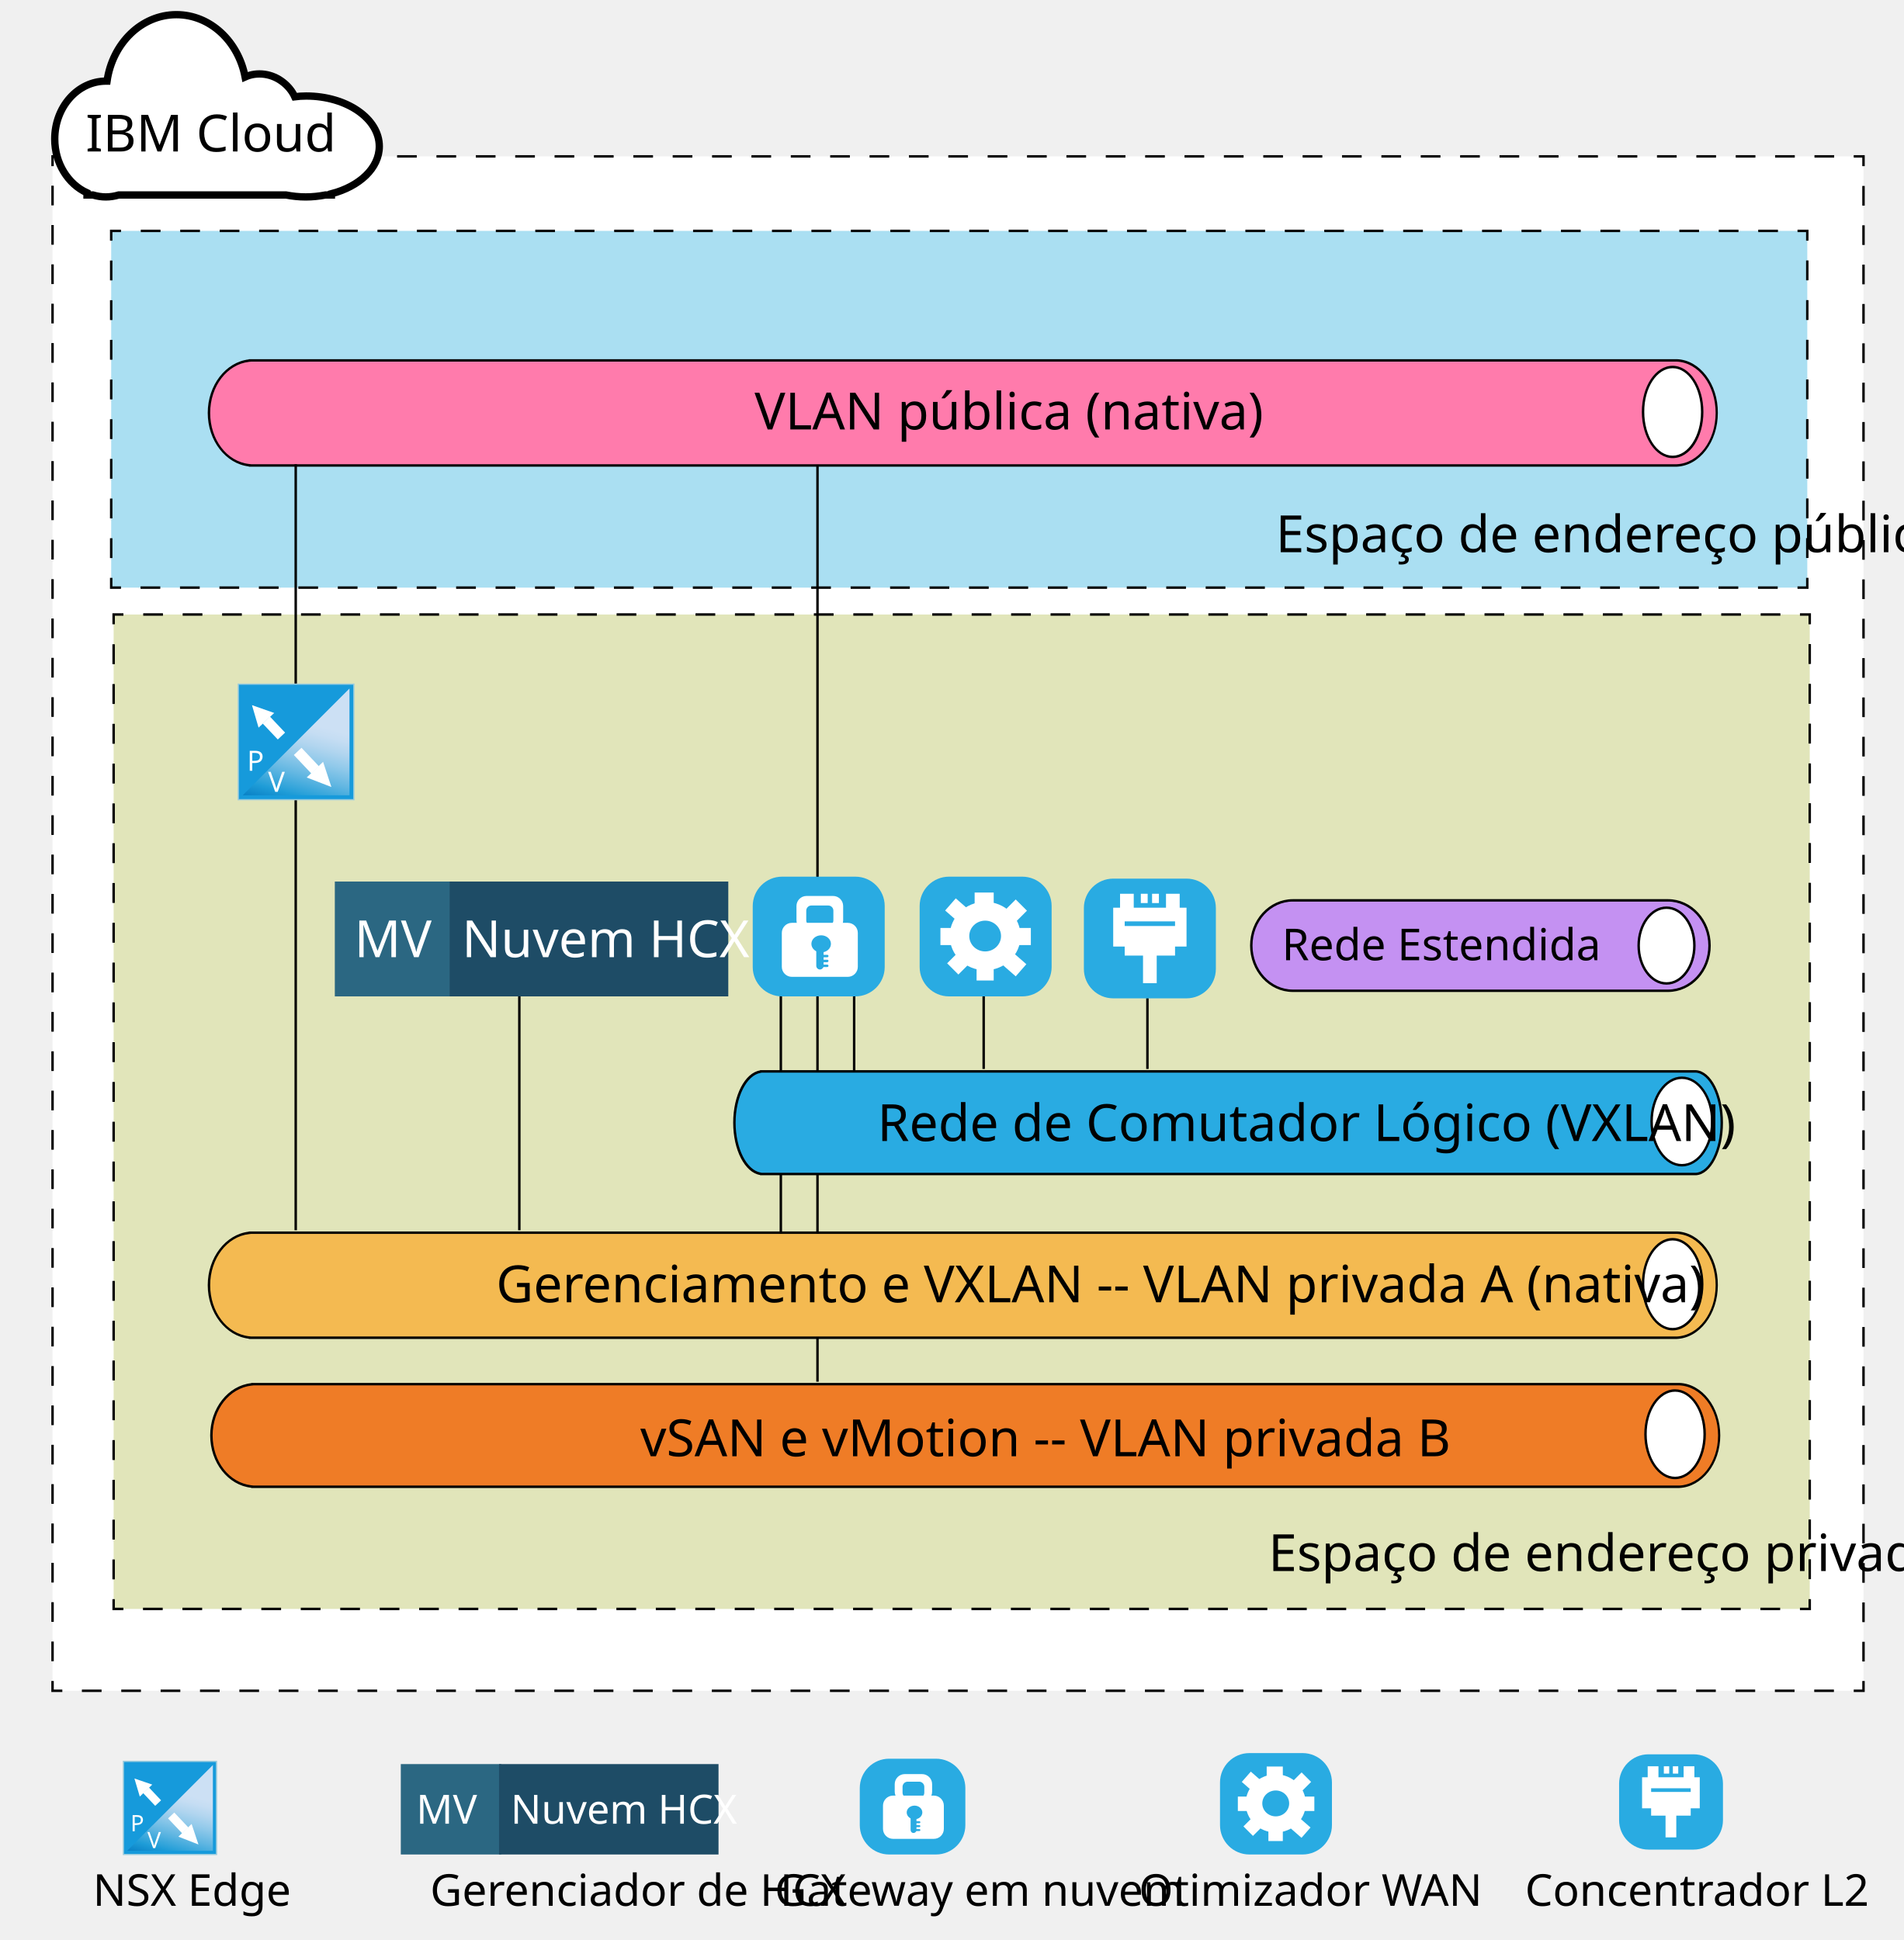
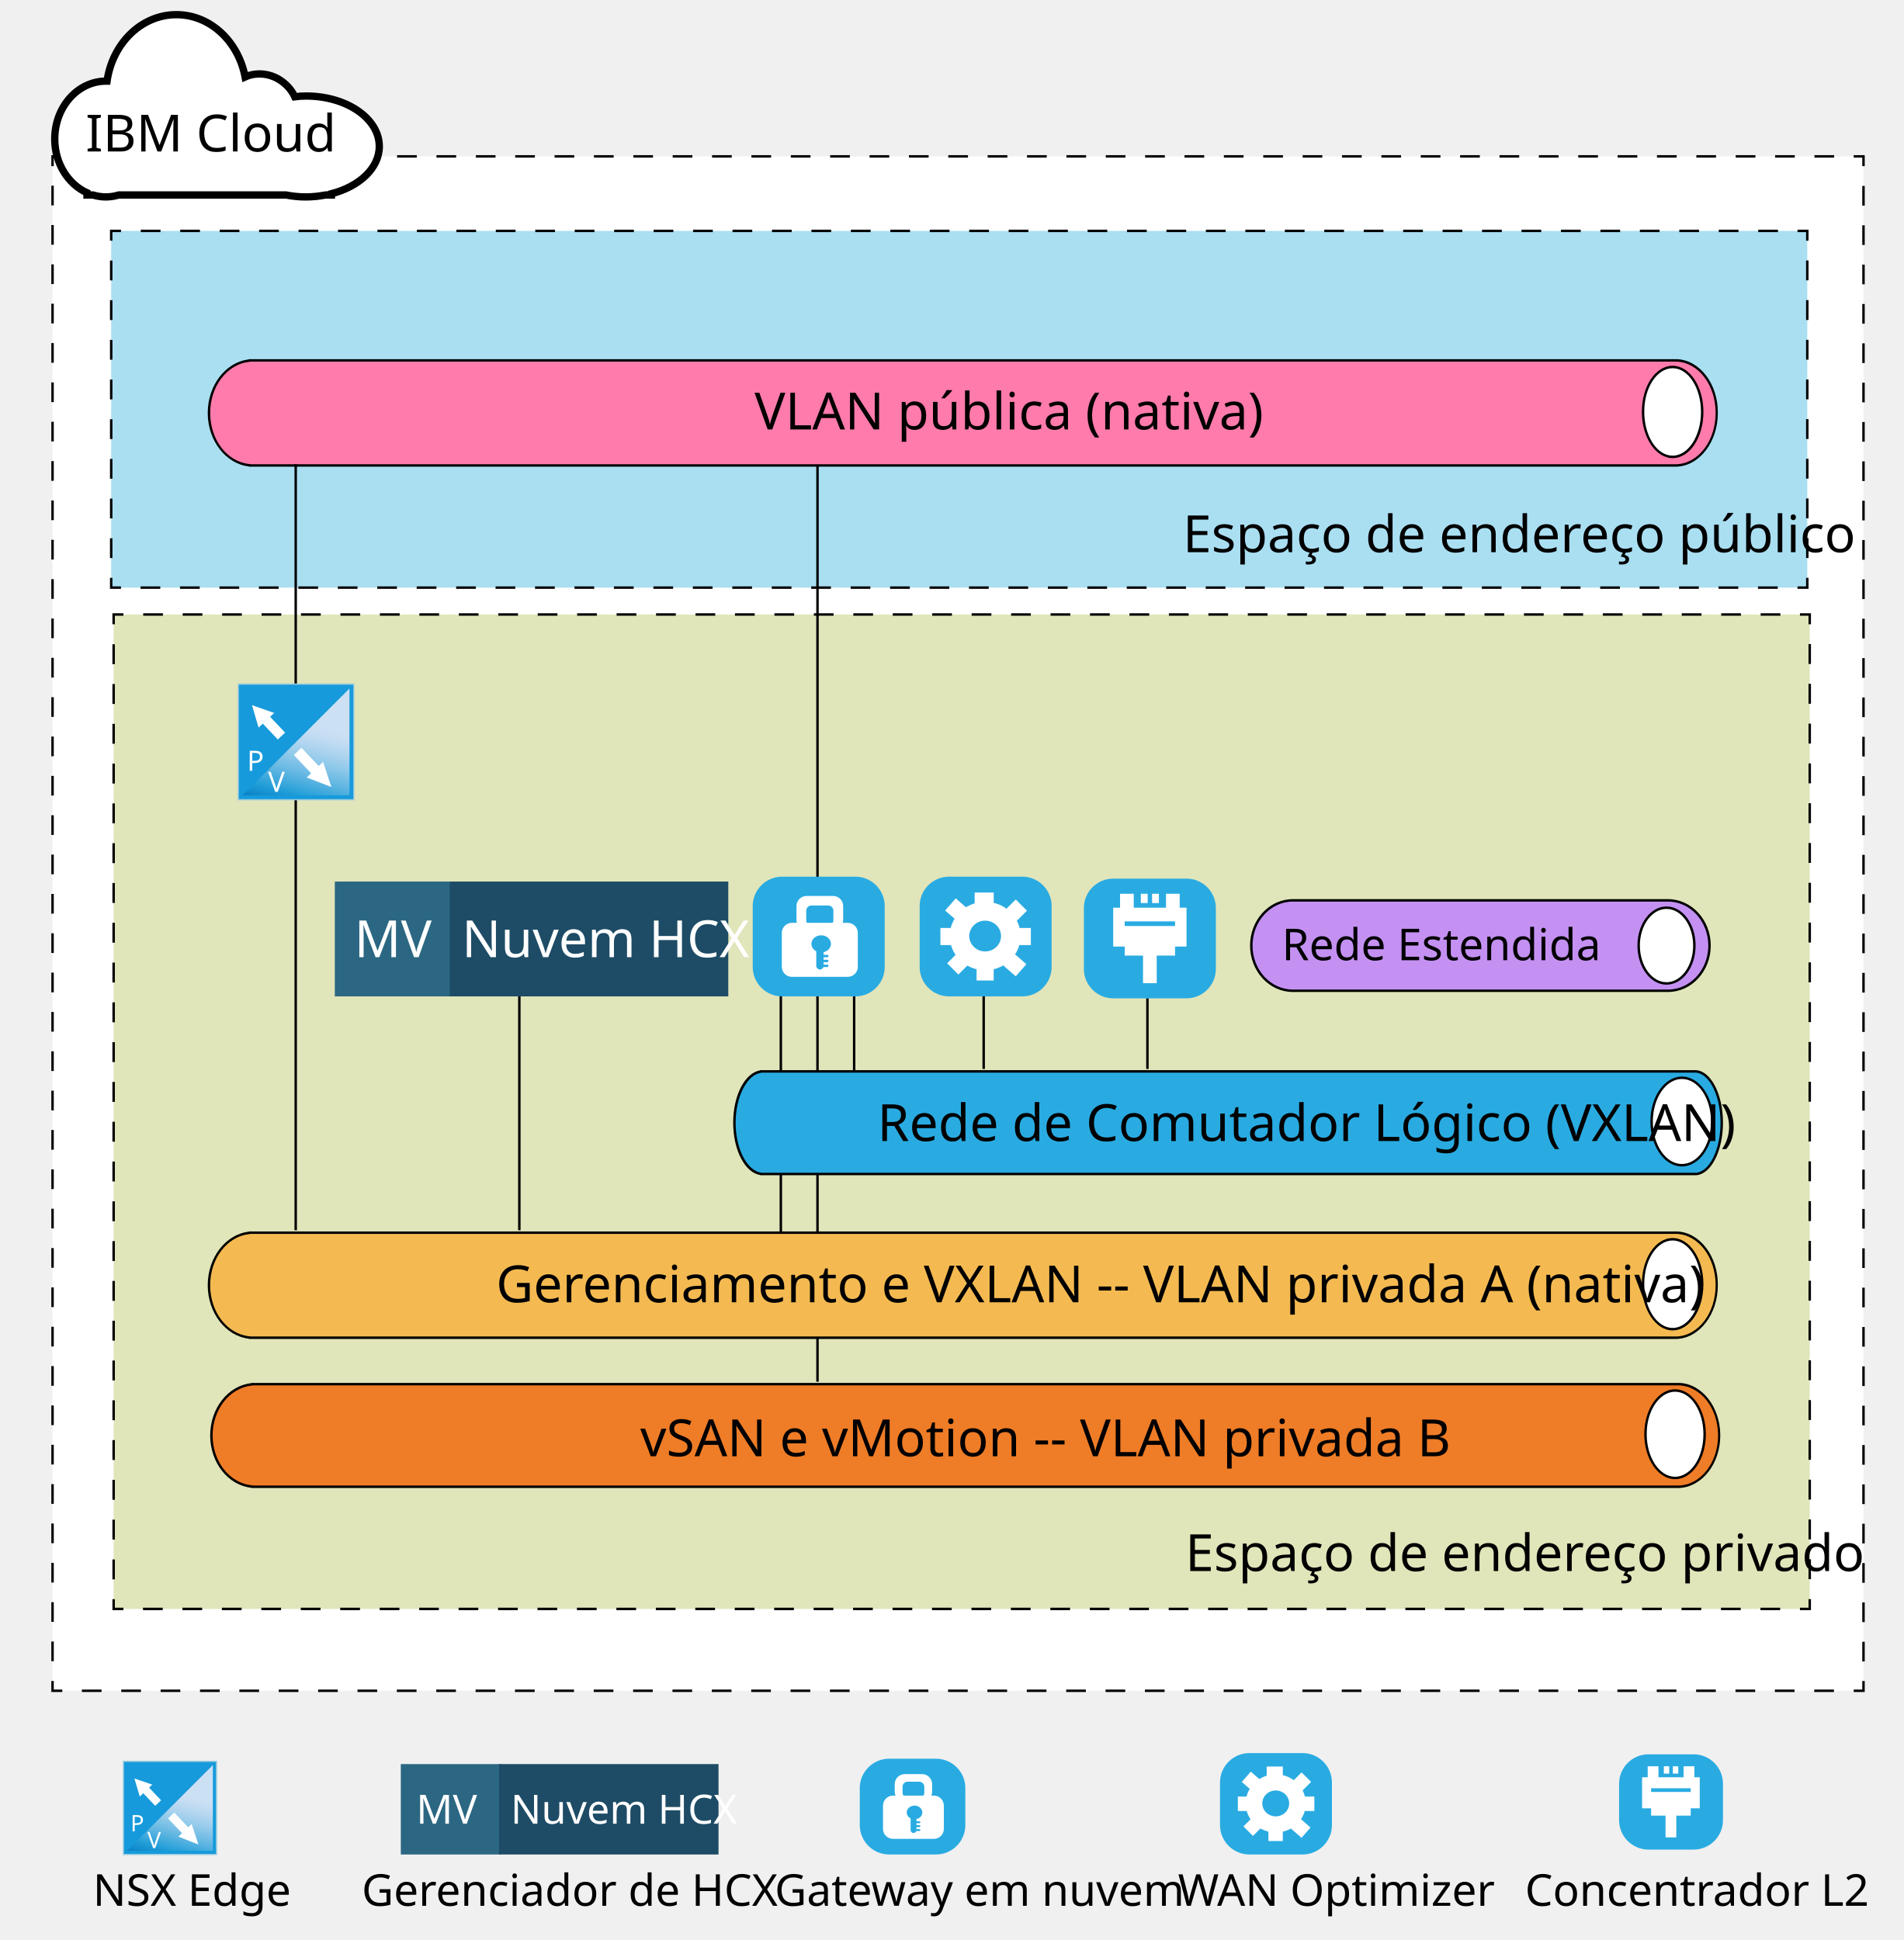
<svg xmlns="http://www.w3.org/2000/svg" version="1.1" x="0px" y="0px" viewBox="0 0 779 794" style="enable-background:new 0 0 779 794;" xml:space="preserve">
  <style type="text/css">
	.st0{fill:#FFFFFF;}
	.st1{fill:none;stroke:#000000;stroke-miterlimit:10;}
	.st2{fill:none;stroke:#000000;stroke-miterlimit:10;stroke-dasharray:8.055,8.055;}
	.st3{fill:none;stroke:#000000;stroke-miterlimit:10;stroke-dasharray:8.052,8.052;}
	.st4{fill:#AADFF2;}
	.st5{fill:none;stroke:#000000;stroke-miterlimit:10;stroke-dasharray:8.071,8.071;}
	.st6{fill:none;stroke:#000000;stroke-miterlimit:10;stroke-dasharray:8.118,8.118;}
	.st7{font-family:'MyriadPro-Regular';}
	.st8{font-size:21px;}
	.st9{fill:#E1E5BA;}
	.st10{fill:none;stroke:#000000;stroke-miterlimit:10;stroke-dasharray:8.143,8.143;}
	.st11{fill:#FFFFFF;stroke:#000000;stroke-width:3;stroke-miterlimit:10;}
	.st12{fill:#FF7BAC;}
	.st13{font-family:'IBMPlexSans';}
	.st14{fill:#29ABE2;}
	.st15{font-size:18px;}
	.st16{fill:#EF7C26;}
	.st17{fill:#C491F2;stroke:#000000;stroke-miterlimit:10;}
	.st18{fill:#FFFFFF;stroke:#000000;stroke-miterlimit:10;}
	.st19{fill:#F4BA51;}
	.st20{fill:#169ADB;stroke:#9BCCDD;stroke-width:0.5;stroke-miterlimit:10;}
	.st21{fill:url(#SVGID_1_);}
	.st22{font-size:11.465px;}
	.st23{fill:url(#SVGID_2_);}
	.st24{font-size:9.228px;}
	.st25{fill:#2B6782;}
	.st26{fill:#1E4C66;}
	.st27{font-size:16.532px;}
</style>
  <g id="Outter_dash_rectangle">
    <g>
      <rect x="21.5" y="64" class="st0" width="741" height="628" />
      <g>
        <polyline class="st1" points="762.5,688 762.5,692 758.5,692    " />
        <line class="st2" x1="750.4" y1="692" x2="29.5" y2="692" />
        <polyline class="st1" points="25.5,692 21.5,692 21.5,688    " />
        <line class="st3" x1="21.5" y1="679.9" x2="21.5" y2="72" />
        <polyline class="st1" points="21.5,68 21.5,64 25.5,64    " />
        <line class="st2" x1="33.6" y1="64" x2="754.5" y2="64" />
        <polyline class="st1" points="758.5,64 762.5,64 762.5,68    " />
        <line class="st3" x1="762.5" y1="76.1" x2="762.5" y2="684" />
      </g>
    </g>
  </g>
  <g id="Public_address_space_rectangle">
    <g>
      <rect x="45.5" y="94.5" class="st4" width="694" height="146" />
      <g>
        <polyline class="st1" points="739.5,236.5 739.5,240.5 735.5,240.5    " />
        <line class="st5" x1="727.4" y1="240.5" x2="53.5" y2="240.5" />
        <polyline class="st1" points="49.5,240.5 45.5,240.5 45.5,236.5    " />
        <line class="st6" x1="45.5" y1="228.4" x2="45.5" y2="102.6" />
        <polyline class="st1" points="45.5,98.5 45.5,94.5 49.5,94.5    " />
        <line class="st5" x1="57.6" y1="94.5" x2="731.5" y2="94.5" />
        <polyline class="st1" points="735.5,94.5 739.5,94.5 739.5,98.5    " />
        <line class="st6" x1="739.5" y1="106.6" x2="739.5" y2="232.4" />
      </g>
    </g>
-     <text transform="matrix(1 0 0 1 522 226)" class="st7 st8">Espaço de endereço público</text>
+     <text transform="matrix(1 0 0 1 484 226)" class="st7 st8">Espaço de endereço público</text>
  </g>
  <g id="Private_address_space_rectangle">
    <g>
      <rect x="46.5" y="251.5" class="st9" width="694" height="407" />
      <g>
        <polyline class="st1" points="740.5,654.5 740.5,658.5 736.5,658.5    " />
        <line class="st5" x1="728.4" y1="658.5" x2="54.5" y2="658.5" />
        <polyline class="st1" points="50.5,658.5 46.5,658.5 46.5,654.5    " />
        <line class="st10" x1="46.5" y1="646.4" x2="46.5" y2="259.6" />
        <polyline class="st1" points="46.5,255.5 46.5,251.5 50.5,251.5    " />
        <line class="st5" x1="58.6" y1="251.5" x2="732.5" y2="251.5" />
        <polyline class="st1" points="736.5,251.5 740.5,251.5 740.5,255.5    " />
        <line class="st10" x1="740.5" y1="263.6" x2="740.5" y2="650.4" />
      </g>
    </g>
-     <text transform="matrix(1 0 0 1 519 643)" class="st7 st8">Espaço de endereço privado</text>
+     <text transform="matrix(1 0 0 1 485 643)" class="st7 st8">Espaço de endereço privado</text>
  </g>
  <g id="ibm_cloud">
    <g>
      <path class="st11" d="M155.2,59.9c0-11.4-13.4-20.6-29.9-20.6c-1.6,0-3.2,0.1-4.7,0.3c-1-2.2-2.6-4.2-4.6-5.8    c-4.7-3.8-10.8-4.5-15.7-2.3C97.5,16.9,86,6,72.2,6C57.8,6,46,17.8,43.8,33.2c-0.1,0-0.2,0-0.4,0c-11.6,0-21,10.6-21,23.7    c0,10,5.5,18.5,13.2,22v0.9h2.4c1.7,0.5,3.5,0.8,5.3,0.8c1.8,0,3.6-0.3,5.3-0.8h68.4c2.6,0.5,5.3,0.8,8.1,0.8    c2.8,0,5.5-0.3,8.1-0.8h2.4v-0.5C147.1,76.3,155.2,68.8,155.2,59.9z" />
      <text transform="matrix(1 0 0 1 35 62)" class="st7 st8">IBM Cloud</text>
    </g>
  </g>
  <g id="lines">
</g>
  <g id="pubic_VLAN_native">
    <g>
      <g>
        <g>
          <g>
            <path class="st12" d="M102.3,190.5L102.3,190.5l-0.4-0.1c-9.3-1.1-16.4-10.3-16.4-21.4s7-20.3,16.4-21.4l0.4-0.1v-0.1h583.6       l0.2,0c9.2,0.4,16.4,9.8,16.4,21.5s-7.2,21.1-16.4,21.5l-0.4,0H102.3z" />
            <path d="M685.7,148l0.4,0c8.9,0.4,15.9,9.6,15.9,21s-7,20.6-15.9,21l-0.3,0h-583l-0.9-0.1c-9.1-1-15.9-10-15.9-20.9       s6.9-19.9,15.9-20.9l0.9-0.1H685.7 M686.2,147H101.8v0.1C92.4,148.2,85,157.6,85,169c0,11.4,7.4,20.8,16.8,21.9v0.1h584.3v0       c9.3-0.4,16.8-10.1,16.8-22C703,157.1,695.5,147.4,686.2,147L686.2,147L686.2,147z" />
          </g>
          <g>
            <path class="st0" d="M684.4,186.9c-6.7,0-12.1-8.2-12.1-18.4c0-10.1,5.4-18.4,12.1-18.4s12.1,8.2,12.1,18.4       C696.5,178.7,691,186.9,684.4,186.9z" />
            <path d="M684.4,150.7c6.4,0,11.6,8,11.6,17.9c0,9.8-5.2,17.9-11.6,17.9s-11.6-8-11.6-17.9C672.7,158.7,678,150.7,684.4,150.7        M684.4,149.7c-7,0-12.6,8.4-12.6,18.9c0,10.4,5.7,18.9,12.6,18.9c7,0,12.6-8.4,12.6-18.9C697,158.1,691.3,149.7,684.4,149.7       L684.4,149.7z" />
          </g>
        </g>
      </g>
      <text transform="matrix(1 0 0 1 308.75 175.75)" class="st13 st8">VLAN pública (nativa)</text>
    </g>
  </g>
  <g id="security_lock_icon">
    <g>
      <line class="st1" x1="334.5" y1="190.5" x2="334.5" y2="565.5" />
      <line class="st1" x1="319.5" y1="407.5" x2="319.5" y2="504.5" />
      <line class="st1" x1="349.5" y1="407.5" x2="349.5" y2="438.5" />
      <g>
        <path class="st14" d="M350,407.8h-30c-6.6,0-12-5.4-12-12v-25c0-6.6,5.4-12,12-12h30c6.6,0,12,5.4,12,12v25     C362,402.4,356.6,407.8,350,407.8z" />
        <g>
          <g>
            <path class="st0" d="M340.9,380.8h-10.9c-2.2,0-4.1-1.8-4.1-4.1v-5.9c0-2.2,1.8-4.1,4.1-4.1h10.9c2.2,0,4.1,1.8,4.1,4.1v5.9       C345,378.9,343.2,380.8,340.9,380.8z" />
            <path class="st14" d="M338.9,378.8h-6.9c-1.1,0-2.1-0.9-2.1-2.1v-4c0-1.1,0.9-2.1,2.1-2.1h6.9c1.1,0,2.1,0.9,2.1,2.1v4       C341,377.8,340.1,378.8,338.9,378.8z" />
            <path class="st0" d="M346.9,399.8h-22.9c-2.2,0-4.1-1.8-4.1-4.1v-13.9c0-2.2,1.8-4.1,4.1-4.1h22.9c2.2,0,4.1,1.8,4.1,4.1v13.9       C351,397.9,349.2,399.8,346.9,399.8z" />
          </g>
          <g>
            <ellipse class="st14" cx="336" cy="386.3" rx="4" ry="3.5" />
            <path class="st14" d="M335.5,396.8L335.5,396.8c-0.8,0-1.5-0.7-1.5-1.5v-7c0-0.8,0.7-1.5,1.5-1.5l0,0c0.8,0,1.5,0.7,1.5,1.5v7       C337,396.1,336.3,396.8,335.5,396.8z" />
            <path class="st14" d="M338.5,391.8h-2c-0.3,0-0.5-0.2-0.5-0.5l0,0c0-0.3,0.2-0.5,0.5-0.5h2c0.3,0,0.5,0.2,0.5,0.5l0,0       C339,391.5,338.8,391.8,338.5,391.8z" />
            <path class="st14" d="M338.5,393.8h-2c-0.3,0-0.5-0.2-0.5-0.5l0,0c0-0.3,0.2-0.5,0.5-0.5h2c0.3,0,0.5,0.2,0.5,0.5l0,0       C339,393.5,338.8,393.8,338.5,393.8z" />
            <path class="st14" d="M338.5,395.8h-2c-0.3,0-0.5-0.2-0.5-0.5l0,0c0-0.3,0.2-0.5,0.5-0.5h2c0.3,0,0.5,0.2,0.5,0.5l0,0       C339,395.5,338.8,395.8,338.5,395.8z" />
          </g>
        </g>
      </g>
    </g>
  </g>
  <g id="security_lock_bottom">
    <g>
      <path class="st14" d="M383,759h-19.2c-6.6,0-12-5.4-12-12v-15.2c0-6.6,5.4-12,12-12H383c6.6,0,12,5.4,12,12V747    C395,753.6,389.6,759,383,759z" />
      <g>
        <g>
          <path class="st0" d="M377.3,737.4h-7.1c-2.2,0-4.1-1.8-4.1-4.1v-3.1c0-2.2,1.8-4.1,4.1-4.1h7.1c2.2,0,4.1,1.8,4.1,4.1v3.1      C381.4,735.6,379.6,737.4,377.3,737.4z" />
          <path class="st14" d="M376.1,735.8h-4.7c-1.1,0-2.1-0.9-2.1-2.1v-2.4c0-1.1,0.9-2.1,2.1-2.1h4.7c1.1,0,2.1,0.9,2.1,2.1v2.4      C378.2,734.9,377.3,735.8,376.1,735.8z" />
          <path class="st0" d="M382.1,752.6h-16.7c-2.2,0-4.1-1.8-4.1-4.1V739c0-2.2,1.8-4.1,4.1-4.1h16.7c2.2,0,4.1,1.8,4.1,4.1v9.5      C386.2,750.8,384.4,752.6,382.1,752.6z" />
        </g>
        <g>
          <ellipse class="st14" cx="374.2" cy="741.8" rx="3.2" ry="2.8" />
          <path class="st14" d="M373.8,750.2L373.8,750.2c-0.7,0-1.2-0.5-1.2-1.2v-5.6c0-0.7,0.5-1.2,1.2-1.2h0c0.7,0,1.2,0.5,1.2,1.2v5.6      C375,749.7,374.4,750.2,373.8,750.2z" />
          <path class="st14" d="M376.2,746.2h-1.6c-0.2,0-0.4-0.2-0.4-0.4v0c0-0.2,0.2-0.4,0.4-0.4h1.6c0.2,0,0.4,0.2,0.4,0.4v0      C376.6,746,376.4,746.2,376.2,746.2z" />
          <path class="st14" d="M376.2,747.8h-1.6c-0.2,0-0.4-0.2-0.4-0.4v0c0-0.2,0.2-0.4,0.4-0.4h1.6c0.2,0,0.4,0.2,0.4,0.4v0      C376.6,747.6,376.4,747.8,376.2,747.8z" />
          <path class="st14" d="M376.2,749.4h-1.6c-0.2,0-0.4-0.2-0.4-0.4v0c0-0.2,0.2-0.4,0.4-0.4h1.6c0.2,0,0.4,0.2,0.4,0.4v0      C376.6,749.2,376.4,749.4,376.2,749.4z" />
        </g>
      </g>
    </g>
    <text transform="matrix(1 0 0 1 317 780)" class="st7 st15">Gateway em nuvem</text>
  </g>
  <g id="gear_bottom">
    <g>
      <path class="st14" d="M533,759h-21.8c-6.6,0-12-5.4-12-12v-17.5c0-6.6,5.4-12,12-12H533c6.6,0,12,5.4,12,12V747    C545,753.6,539.6,759,533,759z" />
      <g>
        <g>
          <g>
            <g>
              <g>
                <ellipse class="st0" cx="522" cy="738.1" rx="12.3" ry="11.9" />
                <ellipse class="st14" cx="522" cy="738.1" rx="5.5" ry="5.3" />
              </g>
              <rect x="518.3" y="723" class="st0" width="6.6" height="4.2" />
              <rect x="519" y="748.4" class="st0" width="5.9" height="5.1" />
            </g>
            <rect x="532.7" y="735.3" class="st0" width="5.1" height="5.9" />
            <rect x="506.5" y="735.3" class="st0" width="5.1" height="5.9" />
          </g>
          <rect x="509.3" y="726.2" transform="matrix(0.7526 0.6585 -0.6585 0.7526 606.7064 -156.8211)" class="st0" width="5.6" height="5.6" />
          <rect x="528" y="744.9" transform="matrix(0.7526 0.6585 -0.6585 0.7526 623.8824 -165.1461)" class="st0" width="7.3" height="5.6" />
        </g>
        <rect x="529.6" y="726.5" transform="matrix(0.7071 0.7071 -0.7071 0.7071 671.8127 -162.7813)" class="st0" width="5.5" height="6.1" />
        <rect x="509.9" y="744.8" transform="matrix(0.7071 0.7071 -0.7071 0.7071 678.7737 -143.5796)" class="st0" width="5.5" height="5.5" />
      </g>
    </g>
-     <text transform="matrix(1 0 0 1 466 780)" class="st7 st15">Otimizador WAN</text>
+     <text transform="matrix(1 0 0 1 482 780)" class="st7 st15">WAN Optimizer</text>
  </g>
  <g id="gear_icon">
    <g>
      <line class="st1" x1="402.5" y1="407.5" x2="402.5" y2="437.5" />
      <g>
        <path class="st14" d="M418.3,407.8h-30c-6.6,0-12-5.4-12-12v-25c0-6.6,5.4-12,12-12h30c6.6,0,12,5.4,12,12v25     C430.3,402.4,424.9,407.8,418.3,407.8z" />
        <g>
          <g>
            <g>
              <g>
                <g>
                  <ellipse class="st0" cx="403.1" cy="383.1" rx="14.5" ry="14" />
                  <ellipse class="st14" cx="403.1" cy="383.1" rx="6.5" ry="6.3" />
                </g>
                <rect x="398.8" y="365.3" class="st0" width="7.8" height="5" />
                <rect x="399.6" y="395.3" class="st0" width="7" height="6" />
              </g>
              <rect x="415.8" y="379.8" class="st0" width="6" height="7" />
              <rect x="384.8" y="379.8" class="st0" width="6" height="7" />
            </g>
            <rect x="388.1" y="369" transform="matrix(0.7526 0.6585 -0.6585 0.7526 341.9793 -165.5926)" class="st0" width="6.6" height="6.6" />
            <rect x="410.2" y="391" transform="matrix(0.7526 0.6585 -0.6585 0.7526 362.2429 -175.4187)" class="st0" width="8.6" height="6.6" />
          </g>
          <rect x="412.1" y="369.4" transform="matrix(0.7071 0.7071 -0.7071 0.7071 385.4124 -184.4679)" class="st0" width="6.5" height="7.2" />
          <rect x="388.9" y="391" transform="matrix(0.7071 0.7071 -0.7071 0.7071 393.6287 -161.8037)" class="st0" width="6.5" height="6.5" />
        </g>
      </g>
    </g>
  </g>
  <g id="L2_concentrator">
    <g>
      <line class="st1" x1="469.5" y1="408.5" x2="469.5" y2="437.5" />
      <g>
        <path class="st14" d="M485.5,408.6h-30c-6.6,0-12-5.4-12-12v-25c0-6.6,5.4-12,12-12h30c6.6,0,12,5.4,12,12v25     C497.5,403.2,492.1,408.6,485.5,408.6z" />
        <g>
          <rect x="455.5" y="371.5" class="st0" width="30" height="15.9" />
          <rect x="460.2" y="383.6" class="st0" width="20.6" height="7.5" />
          <rect x="460.2" y="377.1" class="st14" width="20.6" height="1.9" />
          <rect x="467.7" y="389.3" class="st0" width="5.6" height="13.1" />
          <rect x="458.3" y="365.8" class="st0" width="5.6" height="10.3" />
          <rect x="466.8" y="365.8" class="st0" width="2.8" height="3.8" />
          <rect x="471.4" y="365.8" class="st0" width="2.8" height="3.8" />
          <rect x="477.1" y="365.8" class="st0" width="5.6" height="10.3" />
        </g>
      </g>
    </g>
  </g>
  <g id="vSAN_vMotion">
    <g id="Layer_7">
	</g>
    <g>
      <g>
        <g>
          <path class="st16" d="M103.3,608.5L103.3,608.5l-0.4-0.1c-9.3-1-16.4-10-16.4-20.9s7-19.9,16.4-20.9l0.4,0v0h583.6l0.2,0      c9.2,0.4,16.4,9.6,16.4,21s-7.2,20.6-16.4,21l-0.4,0H103.3z" />
          <path d="M686.7,567l0.4,0c8.9,0.4,15.9,9.4,15.9,20.5s-7,20.1-15.9,20.5l-0.3,0h-583l-0.9-0.1c-9.1-1-15.9-9.8-15.9-20.4      s6.9-19.4,15.9-20.4l0.9-0.1H686.7 M687.2,566H102.8v0.1c-9.4,1-16.8,10.2-16.8,21.4c0,11.2,7.4,20.4,16.8,21.4v0.1h584.3v0      c9.3-0.4,16.8-9.9,16.8-21.5S696.5,566.4,687.2,566L687.2,566L687.2,566z" />
        </g>
        <g>
          <path class="st0" d="M685.4,605c-6.7,0-12.1-8-12.1-17.9c0-9.9,5.4-17.9,12.1-17.9s12.1,8,12.1,17.9      C697.5,596.9,692,605,685.4,605z" />
          <path d="M685.4,569.6c6.4,0,11.6,7.8,11.6,17.4c0,9.6-5.2,17.4-11.6,17.4s-11.6-7.8-11.6-17.4      C673.7,577.5,679,569.6,685.4,569.6 M685.4,568.6c-7,0-12.6,8.3-12.6,18.4s5.7,18.4,12.6,18.4c7,0,12.6-8.3,12.6-18.4      S692.3,568.6,685.4,568.6L685.4,568.6z" />
        </g>
      </g>
      <text transform="matrix(1 0 0 1 262 596)" class="st7 st8">vSAN e vMotion -- VLAN privada B</text>
    </g>
  </g>
  <g id="Logical_swiitch">
    <g>
      <g>
        <g>
          <g>
            <path class="st14" d="M311.5,480.5L311.5,480.5l-0.4-0.1c-6-1-10.6-10.2-10.6-20.9s4.7-19.9,10.6-20.9l0.4-0.1v0h382.2l0.2,0       c5.8,0.4,10.6,9.8,10.6,21s-4.7,20.6-10.6,21l-0.3,0H311.5z" />
            <path d="M693.6,439l0.3,0c5.6,0.4,10.1,9.5,10.1,20.5s-4.5,20.1-10.1,20.5l-0.2,0h-382l-0.5-0.1c-5.7-1-10.2-9.9-10.2-20.4       s4.5-19.4,10.2-20.4l0.5-0.1H693.6 M694,438H311v0.1c-6.2,1-11,10.2-11,21.4c0,11.2,4.8,20.4,11,21.4v0.1H694v0       c6.1-0.4,11-9.9,11-21.5S700.1,438.4,694,438L694,438L694,438z" />
          </g>
          <g>
            <path class="st0" d="M688.2,477c-6.8,0-12.4-8-12.4-17.9c0-9.9,5.6-17.9,12.4-17.9c6.8,0,12.4,8,12.4,17.9       C700.6,468.9,695,477,688.2,477z" />
            <path d="M688.2,441.6c6.6,0,11.9,7.8,11.9,17.4c0,9.6-5.3,17.4-11.9,17.4c-6.6,0-11.9-7.8-11.9-17.4       C676.3,449.5,681.6,441.6,688.2,441.6 M688.2,440.6c-7.1,0-12.9,8.3-12.9,18.4c0,10.2,5.8,18.4,12.9,18.4       c7.1,0,12.9-8.3,12.9-18.4C701.1,448.9,695.3,440.6,688.2,440.6L688.2,440.6z" />
          </g>
        </g>
      </g>
      <text transform="matrix(1 0 0 1 359 467)" class="st7 st8">Rede de Comutador Lógico (VXLAN)</text>
    </g>
    <g id="Layer_9">
	</g>
  </g>
  <g id="extended_network">
    <g>
      <g>
        <path class="st17" d="M682.5,368.5H529c-9.4,0-17,8.3-17,18.5c0,10.2,7.6,18.5,17,18.5h153.5c9.4,0,17-8.3,17-18.5     C699.5,376.8,691.9,368.5,682.5,368.5z" />
        <ellipse class="st18" cx="681.9" cy="387" rx="11.4" ry="15.5" />
      </g>
      <text transform="matrix(1 0 0 1 524.5 393)" class="st7 st15">Rede Estendida</text>
    </g>
  </g>
  <g id="management_vxlan">
    <g id="Layer_6">
	</g>
    <g>
      <g>
        <g>
          <path class="st19" d="M102.3,547.5L102.3,547.5l-0.4-0.1c-9.3-1.1-16.4-10.3-16.4-21.4s7-20.3,16.4-21.4l0.4-0.1v-0.1h583.6      l0.2,0c9.2,0.4,16.4,9.8,16.4,21.5s-7.2,21.1-16.4,21.5l-0.4,0H102.3z" />
          <path d="M685.7,505l0.4,0c8.9,0.4,15.9,9.6,15.9,21s-7,20.6-15.9,21l-0.3,0h-583l-0.9-0.1c-9.1-1-15.9-10-15.9-20.9      s6.9-19.9,15.9-20.9l0.9-0.1H685.7 M686.2,504H101.8v0.1C92.4,505.2,85,514.6,85,526c0,11.4,7.4,20.8,16.8,21.9v0.1h584.3v0      c9.3-0.4,16.8-10.1,16.8-22C703,514.1,695.5,504.4,686.2,504L686.2,504L686.2,504z" />
        </g>
        <g>
          <path class="st0" d="M684.4,543.9c-6.7,0-12.1-8.2-12.1-18.4c0-10.1,5.4-18.4,12.1-18.4s12.1,8.2,12.1,18.4      C696.5,535.7,691,543.9,684.4,543.9z" />
          <path d="M684.4,507.7c6.4,0,11.6,8,11.6,17.9c0,9.8-5.2,17.9-11.6,17.9s-11.6-8-11.6-17.9C672.7,515.7,678,507.7,684.4,507.7       M684.4,506.7c-7,0-12.6,8.4-12.6,18.9c0,10.4,5.7,18.9,12.6,18.9c7,0,12.6-8.4,12.6-18.9C697,515.1,691.3,506.7,684.4,506.7      L684.4,506.7z" />
        </g>
      </g>
      <text transform="matrix(1 0 0 1 203 533)" class="st7 st8">Gerenciamento e VXLAN -- VLAN privada A (nativa)</text>
    </g>
  </g>
  <g id="P_x2F_V">
    <g>
      <line class="st1" x1="121" y1="190" x2="121" y2="503.5" />
      <g>
        <g>
          <g>
            <rect x="97.5" y="280" class="st20" width="47.3" height="47.3" />
            <linearGradient id="SVGID_1_" gradientUnits="userSpaceOnUse" x1="128.963" y1="296.721" x2="117.51" y2="338.846">
              <stop offset="0" style="stop-color:#CCE0F4" />
-               <stop offset="7.748766e-02" style="stop-color:#C5DDF3" />
+               <stop offset="7.748766e-002" style="stop-color:#C5DDF3" />
              <stop offset="0.192" style="stop-color:#B1D5EF" />
              <stop offset="0.329" style="stop-color:#90C9EA" />
              <stop offset="0.484" style="stop-color:#63B7E2" />
              <stop offset="0.651" style="stop-color:#2AA1D9" />
              <stop offset="0.683" style="stop-color:#1E9CD7" />
              <stop offset="0.865" style="stop-color:#0075BE" />
              <stop offset="0.994" style="stop-color:#005B97" />
            </linearGradient>
            <polygon class="st21" points="99.3,325.5 143,281.8 143,325.5      " />
          </g>
          <text transform="matrix(1 0 0 1 101.084 315.4692)" class="st0 st13 st22">P</text>
          <text transform="matrix(1 0 0 1 109.6836 324.0688)" class="st0 st13 st22">V</text>
          <g>
            <g>
              <g>
                <g>
                  <polygon class="st0" points="103.1,288.6 105.8,297.8 112.2,291.8         " />
                </g>
              </g>
            </g>
            <g>
              <g>
                <g>
                  <rect x="110" y="293.5" transform="matrix(0.7268 -0.6868 0.6868 0.7268 -174.0401 158.3445)" class="st0" width="4.1" height="9" />
                </g>
              </g>
            </g>
          </g>
          <g>
            <g>
              <g>
                <g>
                  <polygon class="st0" points="135.6,322.1 125.5,318.2 132.2,311.8         " />
                </g>
              </g>
            </g>
            <g>
              <g>
                <g>
                  <rect x="123.2" y="306.1" transform="matrix(0.7268 -0.6868 0.6868 0.7268 -179.5351 171.1431)" class="st0" width="4.3" height="10.4" />
                </g>
              </g>
            </g>
          </g>
        </g>
      </g>
    </g>
  </g>
  <g id="Layer_15">
    <g>
      <g>
        <g>
          <rect x="50.5" y="720.9" class="st20" width="38.1" height="38.1" />
          <linearGradient id="SVGID_2_" gradientUnits="userSpaceOnUse" x1="75.825" y1="734.393" x2="66.606" y2="768.3">
            <stop offset="0" style="stop-color:#CCE0F4" />
-             <stop offset="7.748766e-02" style="stop-color:#C5DDF3" />
+             <stop offset="7.748766e-002" style="stop-color:#C5DDF3" />
            <stop offset="0.192" style="stop-color:#B1D5EF" />
            <stop offset="0.329" style="stop-color:#90C9EA" />
            <stop offset="0.484" style="stop-color:#63B7E2" />
            <stop offset="0.651" style="stop-color:#2AA1D9" />
            <stop offset="0.683" style="stop-color:#1E9CD7" />
            <stop offset="0.865" style="stop-color:#0075BE" />
            <stop offset="0.994" style="stop-color:#005B97" />
          </linearGradient>
          <polygon class="st23" points="52,757.5 87.1,722.4 87.1,757.5     " />
        </g>
        <text transform="matrix(1 0 0 1 53.3848 749.484)" class="st0 st13 st24">P</text>
        <text transform="matrix(1 0 0 1 60.3071 756.4059)" class="st0 st13 st24">V</text>
        <g>
          <g>
            <g>
              <g>
                <polygon class="st0" points="55,727.9 57.2,735.3 62.3,730.4        " />
              </g>
            </g>
          </g>
          <g>
            <g>
              <g>
                <rect x="60.6" y="731.8" transform="matrix(0.7268 -0.6868 0.6868 0.7268 -488.0847 243.6074)" class="st0" width="3.3" height="7.2" />
              </g>
            </g>
          </g>
        </g>
        <g>
          <g>
            <g>
              <g>
                <polygon class="st0" points="81.2,754.9 73,751.7 78.4,746.5        " />
              </g>
            </g>
          </g>
          <g>
            <g>
              <g>
-                 <rect x="71.2" y="741.9" transform="matrix(0.7268 -0.6868 0.6868 0.7268 -492.5203 253.9219)" class="st0" width="3.5" height="8.4" />
+                 <rect x="71.2" y="741.9" transform="matrix(0.7268 -0.6868 0.6868 0.7268 -492.5203 253.9218)" class="st0" width="3.5" height="8.4" />
              </g>
            </g>
          </g>
        </g>
      </g>
    </g>
    <text transform="matrix(1 0 0 1 38 780)" class="st7 st15">NSX Edge</text>
  </g>
  <g id="L2_concentrator_bottom">
    <g>
      <path class="st14" d="M693,757h-18.5c-6.6,0-12-5.4-12-12v-15c0-6.6,5.4-12,12-12H693c6.6,0,12,5.4,12,12v15    C705,751.6,699.6,757,693,757z" />
      <g>
        <rect x="671.9" y="727.4" class="st0" width="23.6" height="12.7" />
        <rect x="675.6" y="737.1" class="st0" width="16.2" height="6" />
        <rect x="675.6" y="731.9" class="st14" width="16.2" height="1.5" />
        <rect x="681.5" y="741.6" class="st0" width="4.4" height="10.4" />
        <rect x="674.2" y="722.9" class="st0" width="4.4" height="8.2" />
        <rect x="680.8" y="722.9" class="st0" width="2.2" height="3" />
        <rect x="684.5" y="722.9" class="st0" width="2.2" height="3" />
        <rect x="688.9" y="722.9" class="st0" width="4.4" height="8.2" />
      </g>
    </g>
    <text transform="matrix(1 0 0 1 624 780)" class="st7 st15">Concentrador L2</text>
  </g>
  <g id="Layer_16">
    <g>
      <g>
        <rect x="164" y="722" class="st25" width="41.1" height="37" />
        <rect x="204.2" y="722" class="st26" width="89.8" height="37" />
      </g>
      <text transform="matrix(1 0 0 1 170.2979 746.4043)" class="st0 st7 st27">MV</text>
      <text transform="matrix(1 0 0 1 208.9365 746.4043)" class="st0 st7 st27">Nuvem HCX</text>
    </g>
-     <text transform="matrix(1 0 0 1 176 780)" class="st7 st15">Gerenciador de HCX</text>
+     <text transform="matrix(1 0 0 1 148 780)" class="st7 st15">Gerenciador de HCX</text>
  </g>
  <g id="VM_HCX">
    <g>
      <line class="st1" x1="212.5" y1="407.5" x2="212.5" y2="503.5" />
      <g>
        <rect x="137" y="360.8" class="st25" width="48" height="47" />
        <rect x="184" y="360.8" class="st26" width="114" height="47" />
      </g>
      <text transform="matrix(1 0 0 1 145 391.75)" class="st0 st7 st8">MV</text>
      <text transform="matrix(1 0 0 1 189 391.75)" class="st0 st7 st8">Nuvem HCX</text>
    </g>
  </g>
</svg>
